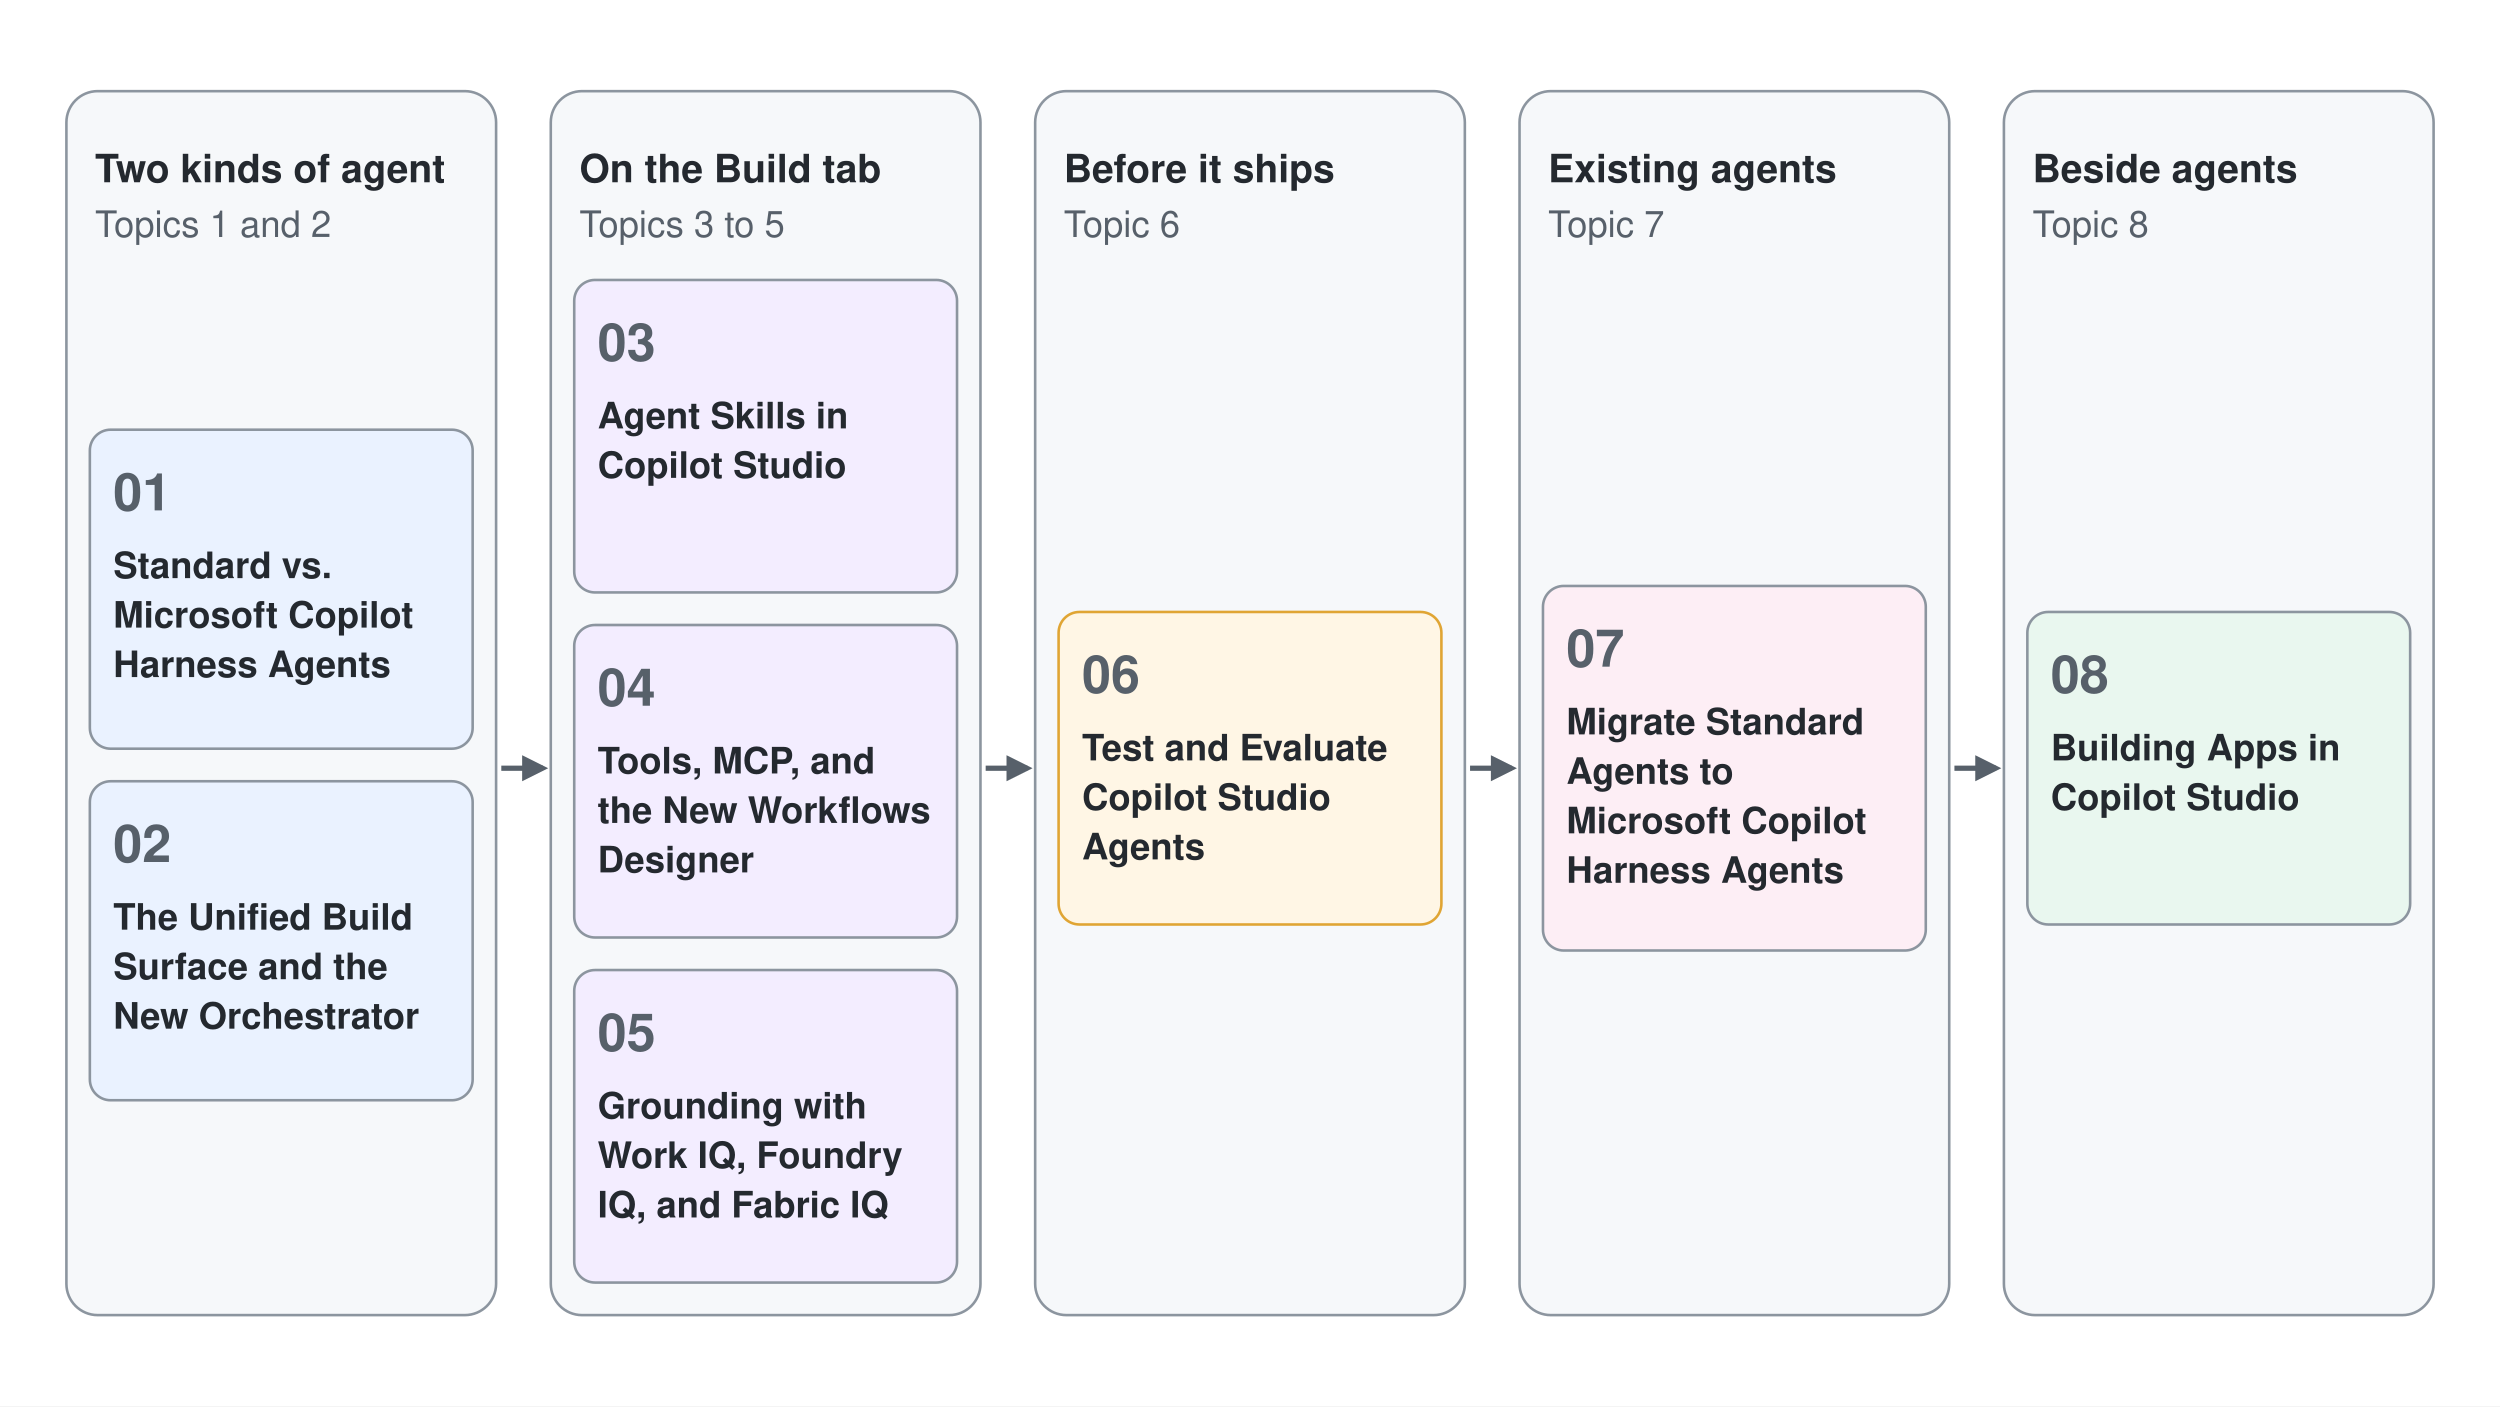
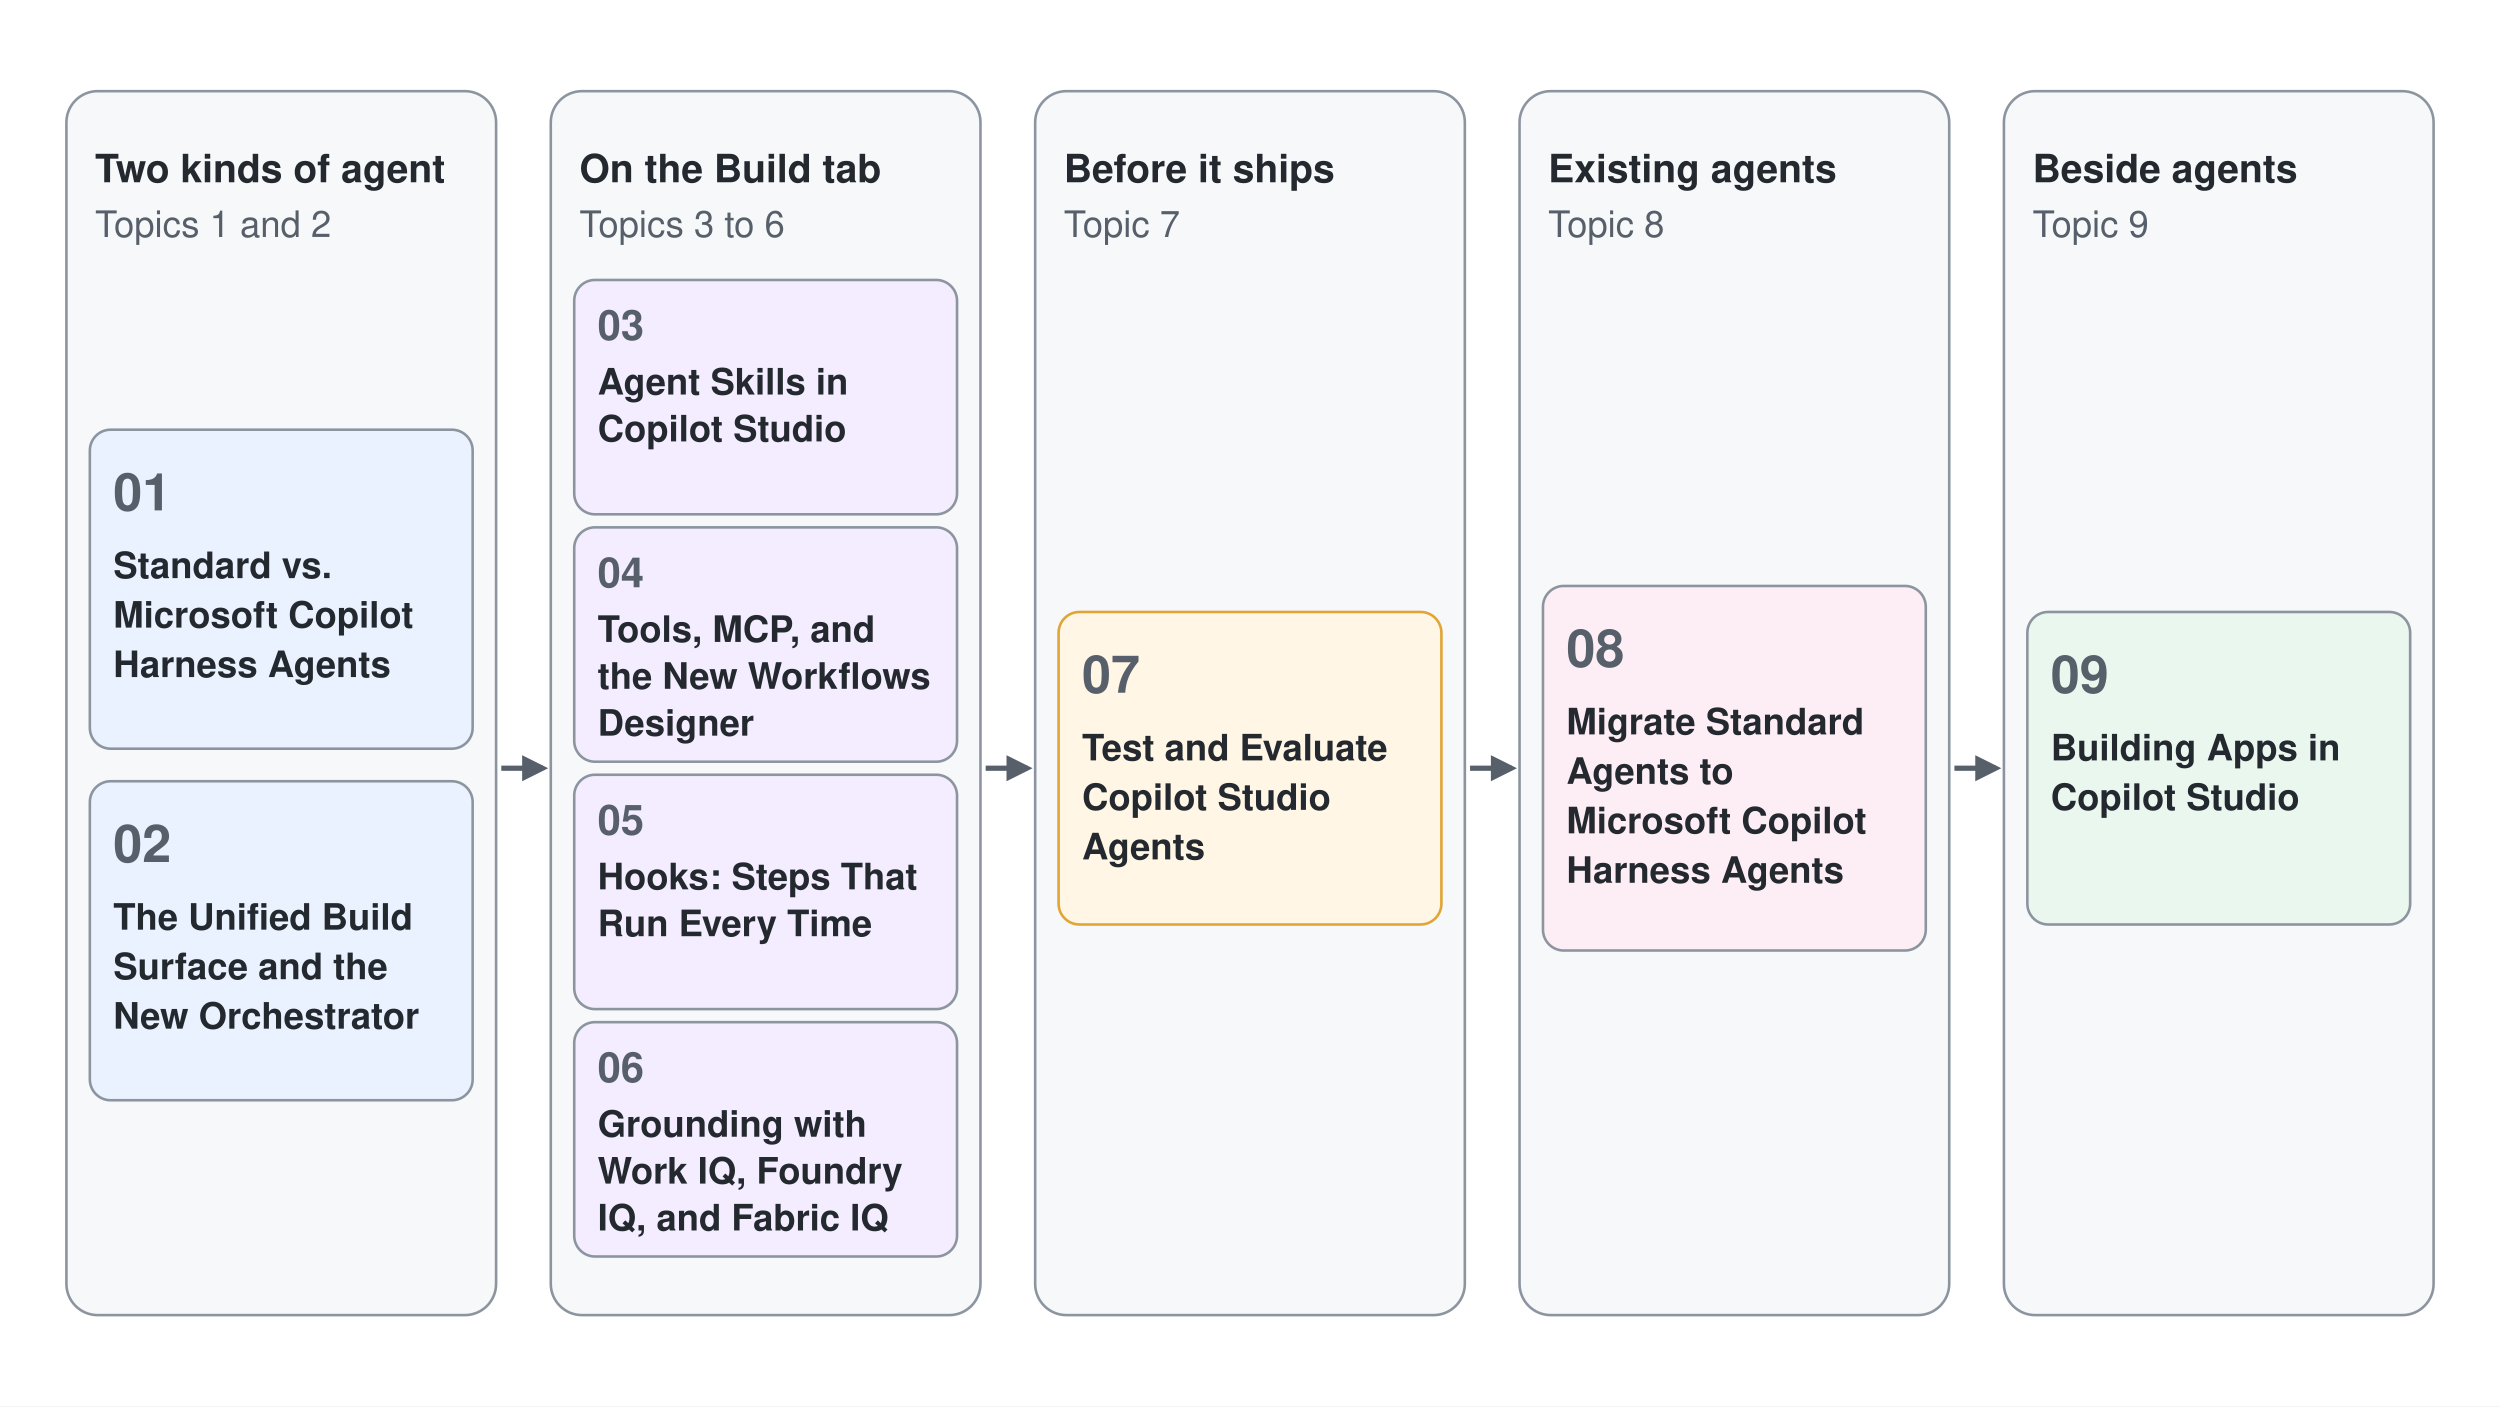
<svg xmlns="http://www.w3.org/2000/svg" viewBox="0 0 1920 1080" width="1920" height="1080" role="img" aria-labelledby="t d" font-family="Segoe UI, Helvetica, Arial, sans-serif">
  <defs>
    <marker id="ah" viewBox="0 0 10 10" refX="8" refY="5" markerWidth="5" markerHeight="5" orient="auto-start-reverse">
      <path d="M0,0 L10,5 L0,10 z" fill="#57606a" />
    </marker>
  </defs>
  <rect width="1920" height="1080" fill="#ffffff" />
  <rect x="51" y="70" width="330" height="940" rx="24" fill="#f6f8fa" stroke="#8c959f" stroke-width="2" />
  <text x="73" y="140" font-size="30" font-weight="700" fill="#24292f">Two kinds of agent</text>
  <text x="73" y="182" font-size="28" fill="#57606a">Topics 1 and 2</text>
  <rect x="423" y="70" width="330" height="940" rx="24" fill="#f6f8fa" stroke="#8c959f" stroke-width="2" />
  <text x="445" y="140" font-size="30" font-weight="700" fill="#24292f">On the Build tab</text>
-   <text x="445" y="182" font-size="28" fill="#57606a">Topics 3 to 5</text>
+   <text x="445" y="182" font-size="28" fill="#57606a">Topics 3 to 6</text>
  <rect x="795" y="70" width="330" height="940" rx="24" fill="#f6f8fa" stroke="#8c959f" stroke-width="2" />
  <text x="817" y="140" font-size="30" font-weight="700" fill="#24292f">Before it ships</text>
-   <text x="817" y="182" font-size="28" fill="#57606a">Topic 6</text>
+   <text x="817" y="182" font-size="28" fill="#57606a">Topic 7</text>
  <rect x="1167" y="70" width="330" height="940" rx="24" fill="#f6f8fa" stroke="#8c959f" stroke-width="2" />
  <text x="1189" y="140" font-size="30" font-weight="700" fill="#24292f">Existing agents</text>
-   <text x="1189" y="182" font-size="28" fill="#57606a">Topic 7</text>
+   <text x="1189" y="182" font-size="28" fill="#57606a">Topic 8</text>
  <rect x="1539" y="70" width="330" height="940" rx="24" fill="#f6f8fa" stroke="#8c959f" stroke-width="2" />
  <text x="1561" y="140" font-size="30" font-weight="700" fill="#24292f">Beside agents</text>
-   <text x="1561" y="182" font-size="28" fill="#57606a">Topic 8</text>
+   <text x="1561" y="182" font-size="28" fill="#57606a">Topic 9</text>
  <rect x="69" y="330" width="294" height="245" rx="16" fill="#eaf2ff" stroke="#8c959f" stroke-width="2" />
  <text x="87" y="392" font-size="40" font-weight="700" fill="#57606a">01</text>
  <text x="87" y="444" font-size="28" font-weight="700" fill="#24292f">Standard vs.</text>
  <text x="87" y="482" font-size="28" font-weight="700" fill="#24292f">Microsoft Copilot</text>
  <text x="87" y="520" font-size="28" font-weight="700" fill="#24292f">Harness Agents</text>
  <rect x="69" y="600" width="294" height="245" rx="16" fill="#eaf2ff" stroke="#8c959f" stroke-width="2" />
  <text x="87" y="662" font-size="40" font-weight="700" fill="#57606a">02</text>
  <text x="87" y="714" font-size="28" font-weight="700" fill="#24292f">The Unified Build</text>
  <text x="87" y="752" font-size="28" font-weight="700" fill="#24292f">Surface and the</text>
  <text x="87" y="790" font-size="28" font-weight="700" fill="#24292f">New Orchestrator</text>
-   <rect x="441" y="215" width="294" height="240" rx="16" fill="#f3edff" stroke="#8c959f" stroke-width="2" />
-   <text x="459" y="277" font-size="40" font-weight="700" fill="#57606a">03</text>
-   <text x="459" y="329" font-size="28" font-weight="700" fill="#24292f">Agent Skills in</text>
-   <text x="459" y="367" font-size="28" font-weight="700" fill="#24292f">Copilot Studio</text>
-   <rect x="441" y="480" width="294" height="240" rx="16" fill="#f3edff" stroke="#8c959f" stroke-width="2" />
-   <text x="459" y="542" font-size="40" font-weight="700" fill="#57606a">04</text>
-   <text x="459" y="594" font-size="28" font-weight="700" fill="#24292f">Tools, MCP, and</text>
-   <text x="459" y="632" font-size="28" font-weight="700" fill="#24292f">the New Workflows</text>
-   <text x="459" y="670" font-size="28" font-weight="700" fill="#24292f">Designer</text>
-   <rect x="441" y="745" width="294" height="240" rx="16" fill="#f3edff" stroke="#8c959f" stroke-width="2" />
-   <text x="459" y="807" font-size="40" font-weight="700" fill="#57606a">05</text>
-   <text x="459" y="859" font-size="28" font-weight="700" fill="#24292f">Grounding with</text>
-   <text x="459" y="897" font-size="28" font-weight="700" fill="#24292f">Work IQ, Foundry</text>
-   <text x="459" y="935" font-size="28" font-weight="700" fill="#24292f">IQ, and Fabric IQ</text>
+   <rect x="441" y="215" width="294" height="180" rx="16" fill="#f3edff" stroke="#8c959f" stroke-width="2" />
+   <text x="459" y="261" font-size="32" font-weight="700" fill="#57606a">03</text>
+   <text x="459" y="303" font-size="28" font-weight="700" fill="#24292f">Agent Skills in</text>
+   <text x="459" y="339" font-size="28" font-weight="700" fill="#24292f">Copilot Studio</text>
+   <rect x="441" y="405" width="294" height="180" rx="16" fill="#f3edff" stroke="#8c959f" stroke-width="2" />
+   <text x="459" y="451" font-size="32" font-weight="700" fill="#57606a">04</text>
+   <text x="459" y="493" font-size="28" font-weight="700" fill="#24292f">Tools, MCP, and</text>
+   <text x="459" y="529" font-size="28" font-weight="700" fill="#24292f">the New Workflows</text>
+   <text x="459" y="565" font-size="28" font-weight="700" fill="#24292f">Designer</text>
+   <rect x="441" y="595" width="294" height="180" rx="16" fill="#f3edff" stroke="#8c959f" stroke-width="2" />
+   <text x="459" y="641" font-size="32" font-weight="700" fill="#57606a">05</text>
+   <text x="459" y="683" font-size="28" font-weight="700" fill="#24292f">Hooks: Steps That</text>
+   <text x="459" y="719" font-size="28" font-weight="700" fill="#24292f">Run Every Time</text>
+   <rect x="441" y="785" width="294" height="180" rx="16" fill="#f3edff" stroke="#8c959f" stroke-width="2" />
+   <text x="459" y="831" font-size="32" font-weight="700" fill="#57606a">06</text>
+   <text x="459" y="873" font-size="28" font-weight="700" fill="#24292f">Grounding with</text>
+   <text x="459" y="909" font-size="28" font-weight="700" fill="#24292f">Work IQ, Foundry</text>
+   <text x="459" y="945" font-size="28" font-weight="700" fill="#24292f">IQ, and Fabric IQ</text>
  <rect x="813" y="470" width="294" height="240" rx="16" fill="#fff6e5" stroke="#e0a534" stroke-width="2" />
-   <text x="831" y="532" font-size="40" font-weight="700" fill="#57606a">06</text>
+   <text x="831" y="532" font-size="40" font-weight="700" fill="#57606a">07</text>
  <text x="831" y="584" font-size="28" font-weight="700" fill="#24292f">Test and Evaluate</text>
  <text x="831" y="622" font-size="28" font-weight="700" fill="#24292f">Copilot Studio</text>
  <text x="831" y="660" font-size="28" font-weight="700" fill="#24292f">Agents</text>
  <rect x="1185" y="450" width="294" height="280" rx="16" fill="#fdeef5" stroke="#8c959f" stroke-width="2" />
-   <text x="1203" y="512" font-size="40" font-weight="700" fill="#57606a">07</text>
+   <text x="1203" y="512" font-size="40" font-weight="700" fill="#57606a">08</text>
  <text x="1203" y="564" font-size="28" font-weight="700" fill="#24292f">Migrate Standard</text>
  <text x="1203" y="602" font-size="28" font-weight="700" fill="#24292f">Agents to</text>
  <text x="1203" y="640" font-size="28" font-weight="700" fill="#24292f">Microsoft Copilot</text>
  <text x="1203" y="678" font-size="28" font-weight="700" fill="#24292f">Harness Agents</text>
  <rect x="1557" y="470" width="294" height="240" rx="16" fill="#e9f7ef" stroke="#8c959f" stroke-width="2" />
-   <text x="1575" y="532" font-size="40" font-weight="700" fill="#57606a">08</text>
+   <text x="1575" y="532" font-size="40" font-weight="700" fill="#57606a">09</text>
  <text x="1575" y="584" font-size="28" font-weight="700" fill="#24292f">Building Apps in</text>
  <text x="1575" y="622" font-size="28" font-weight="700" fill="#24292f">Copilot Studio</text>
  <line x1="385" y1="590" x2="417" y2="590" stroke="#57606a" stroke-width="4" marker-end="url(#ah)" />
  <line x1="757" y1="590" x2="789" y2="590" stroke="#57606a" stroke-width="4" marker-end="url(#ah)" />
  <line x1="1129" y1="590" x2="1161" y2="590" stroke="#57606a" stroke-width="4" marker-end="url(#ah)" />
  <line x1="1501" y1="590" x2="1533" y2="590" stroke="#57606a" stroke-width="4" marker-end="url(#ah)" />
</svg>
